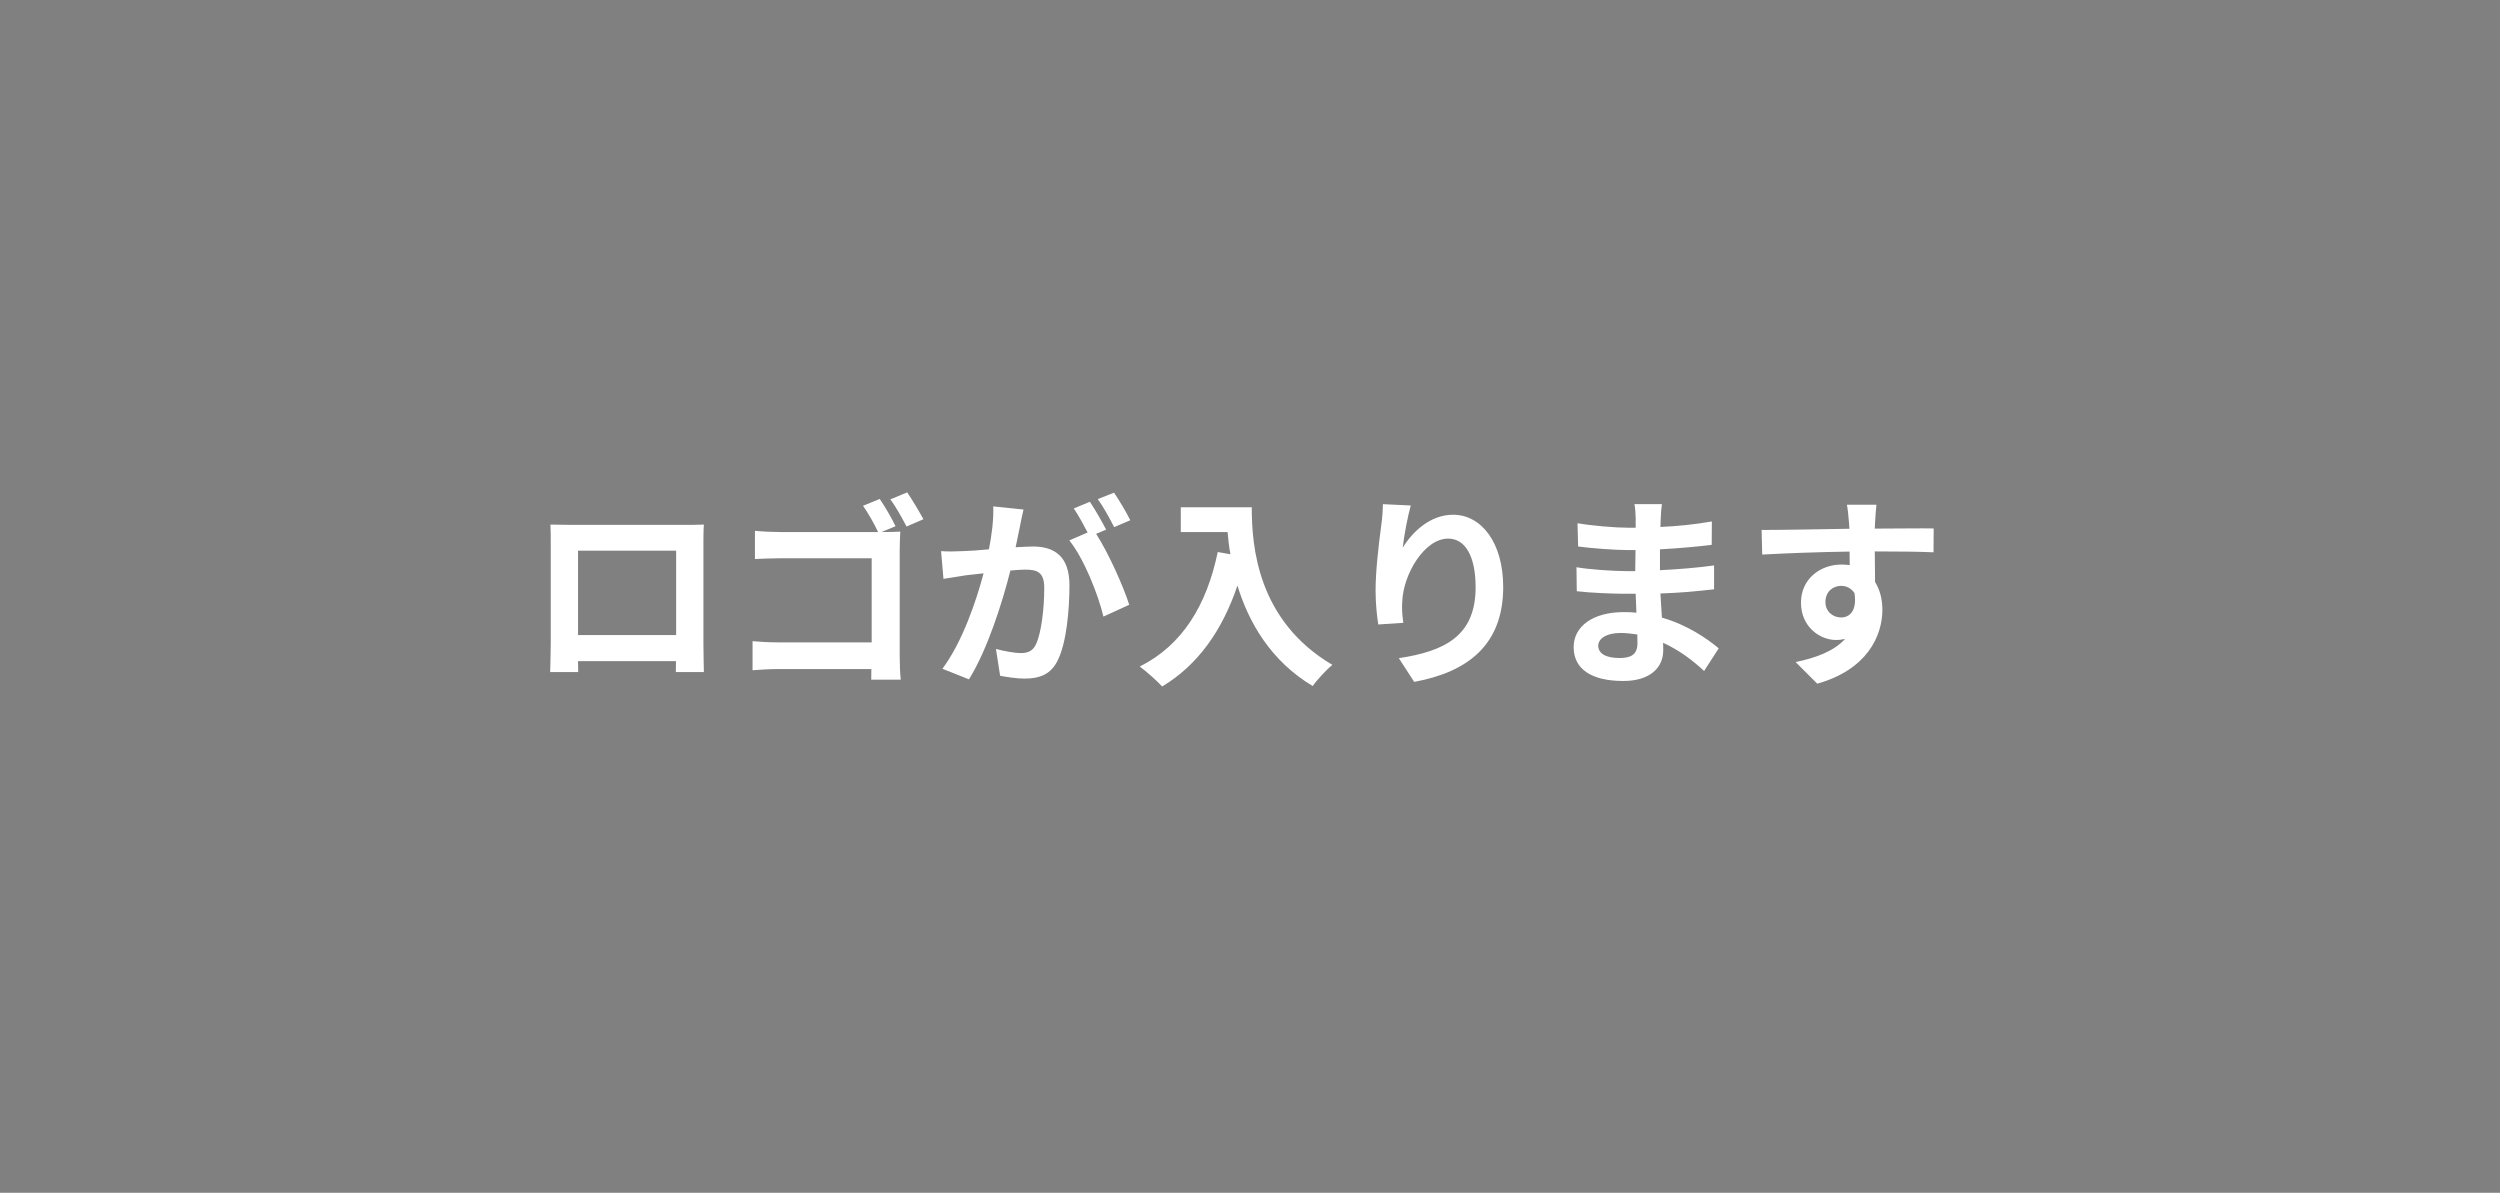
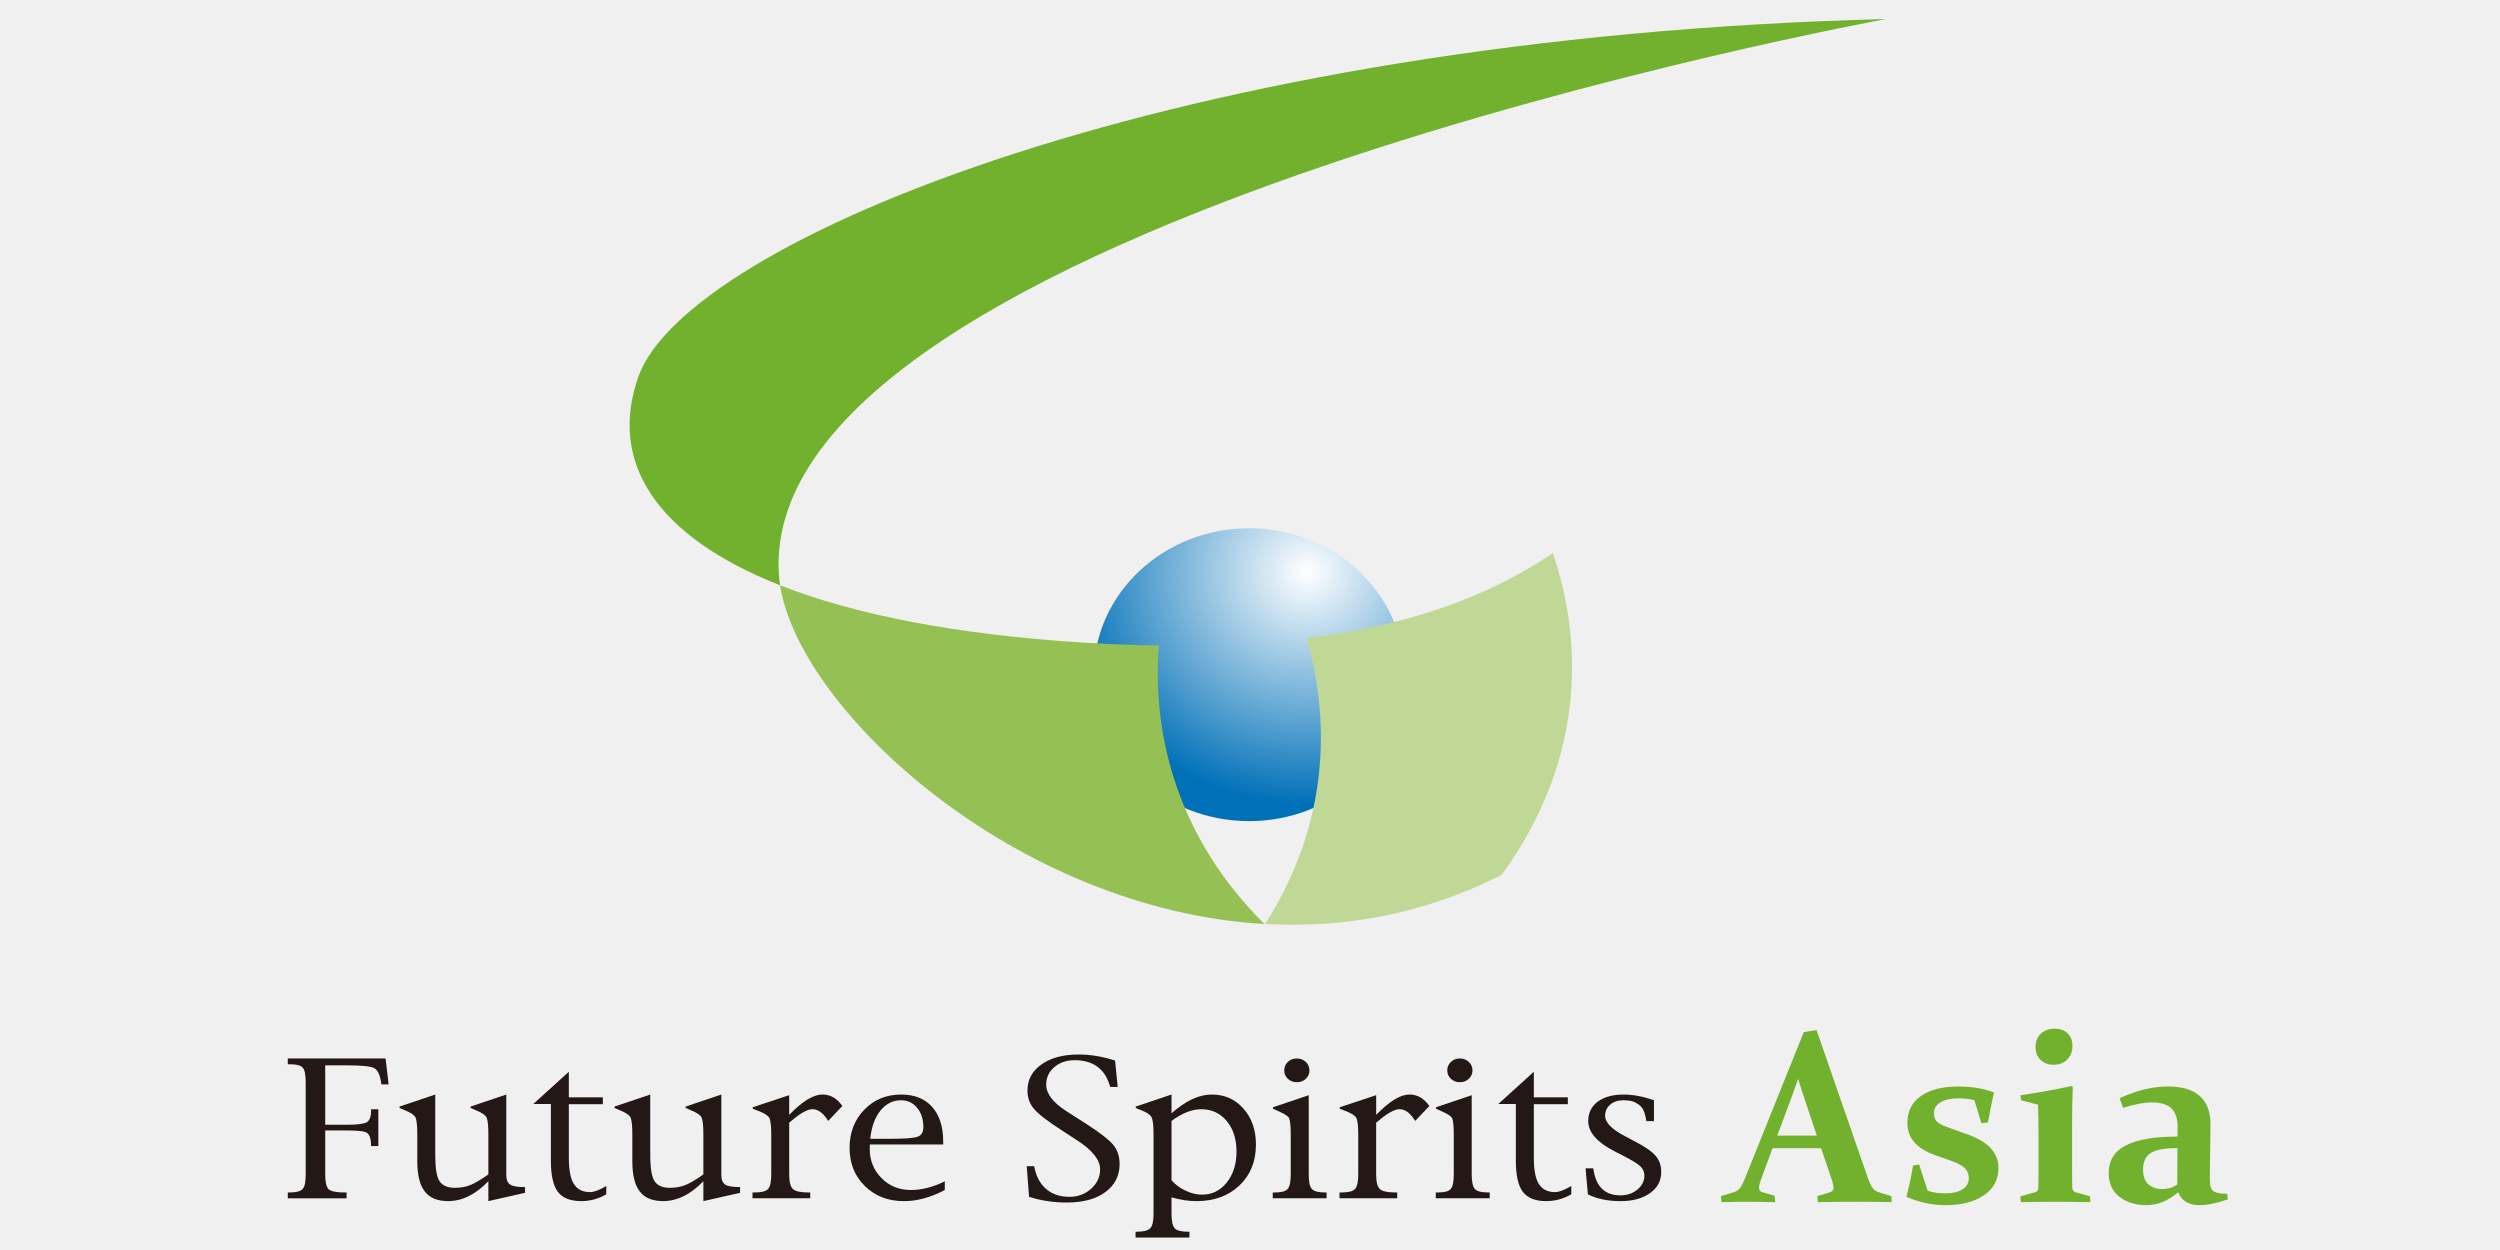
- <svg xmlns="http://www.w3.org/2000/svg" viewBox="0 0 262 125">
-   <defs>
-     <style>.cls-1{fill:gray;}.cls-2{font-size:21.29px;fill:#fff;font-family:GenShinGothic-Bold, Gen Shin Gothic;font-weight:700;}</style>
-   </defs>
-   <g id="Layer_2" data-name="Layer 2">
-     <g id="company">
-       <rect class="cls-1" width="262" height="125" />
-       <text class="cls-2" transform="translate(55 70.07)">ロゴが入ります</text>
+ <svg xmlns="http://www.w3.org/2000/svg" xmlns:xlink="http://www.w3.org/1999/xlink" version="1.1" id="レイヤー_1" x="0px" y="0px" width="200px" height="100px" viewBox="0 0 200 100" enable-background="new 0 0 200 100" xml:space="preserve">
+   <g>
+     <g>
+       <path fill="#72B12D" d="M150.883,1.524C94.241,2.935,54.917,19.257,51.071,30.136c-2.415,6.822,1.397,12.772,11.336,16.687    c-0.045-0.299-0.084-0.596-0.098-0.879C60.551,18.015,150.883,1.524,150.883,1.524" />
+       <g>
+         <g>
+           <defs>
+             <path id="SVGID_1_" d="M87.499,53.975c0,6.471,5.565,11.715,12.431,11.715c6.862,0,12.426-5.244,12.426-11.715       s-5.564-11.713-12.426-11.713C93.064,42.262,87.499,47.504,87.499,53.975" />
+           </defs>
+           <clipPath id="SVGID_2_">
+             <use xlink:href="#SVGID_1_" overflow="visible" />
+           </clipPath>
+           <radialGradient id="SVGID_3_" cx="-196.265" cy="457.991" r="0.281" gradientTransform="matrix(70.1901 0 0 -66.1582 13880.375 30345.76)" gradientUnits="userSpaceOnUse">
+             <stop offset="0" style="stop-color:#FFFFFF" />
+             <stop offset="1" style="stop-color:#0070B8" />
+           </radialGradient>
+           <rect x="87.499" y="42.262" clip-path="url(#SVGID_2_)" fill="url(#SVGID_3_)" width="24.857" height="23.428" />
+         </g>
+         <path fill="#94C054" d="M92.709,51.635c-1.921-0.021-3.937-0.096-6.082-0.229c-10.228-0.645-18.31-2.254-24.22-4.584     c1.557,10.066,18.921,25.959,38.746,27.1C92.935,65.758,92.31,56.541,92.709,51.635" />
+         <path fill="#C0D896" d="M124.23,44.258c-3.98,2.631-9.781,5.561-19.723,6.789c1.439,4.836,2.602,13.617-3.297,22.875     c6.197,0.348,12.637-0.746,18.912-3.926C127.922,59.338,125.873,48.998,124.23,44.258" />
+       </g>
+     </g>
+     <g>
+       <g>
+         <path fill="#231815" d="M26.017,90.436v3.52c0,0.617,0.094,1.016,0.279,1.189c0.192,0.164,0.626,0.254,1.311,0.254h0.121v0.465     h-4.705v-0.465h0.137c0.535,0,0.885-0.096,1.051-0.279c0.166-0.184,0.245-0.566,0.245-1.164v-7.379c0-0.6-0.079-0.99-0.243-1.17     c-0.163-0.182-0.513-0.268-1.053-0.268h-0.137v-0.461h7.823l0.245,2.076h-0.582l-0.021-0.152     c-0.091-0.641-0.287-1.027-0.579-1.166c-0.282-0.141-1.035-0.211-2.249-0.211h-1.643v4.756h1.743c0.819,0,1.346-0.07,1.578-0.199     c0.232-0.137,0.347-0.441,0.347-0.916v-0.127h0.583v2.945h-0.583v-0.111c0-0.432-0.097-0.734-0.292-0.918     c-0.147-0.143-0.69-0.219-1.633-0.219H26.017z" />
+         <path fill="#231815" d="M39.072,94.494c-0.513,0.535-1.038,0.932-1.578,1.199c-0.535,0.264-1.083,0.396-1.646,0.396     c-0.848,0-1.475-0.258-1.867-0.773c-0.4-0.512-0.598-1.316-0.598-2.416v-2.121c0-0.73-0.047-1.189-0.145-1.387     c-0.097-0.191-0.376-0.383-0.84-0.566l-0.434-0.188v-0.113l2.856-0.963v4.855c0,1.049,0.116,1.744,0.351,2.09     c0.234,0.342,0.636,0.518,1.216,0.518c0.466,0,0.88-0.072,1.243-0.221c0.36-0.143,0.84-0.428,1.44-0.852v-3.197     c0-0.713-0.05-1.166-0.147-1.363c-0.103-0.191-0.38-0.383-0.84-0.566l-0.435-0.188v-0.113l2.854-0.963v6.424     c0,0.379,0.103,0.641,0.306,0.773c0.2,0.141,0.58,0.205,1.137,0.205h0.059v0.461l-2.934,0.664V94.494z" />
+         <path fill="#231815" d="M48.501,94.881v0.664c-0.631,0.363-1.295,0.545-1.995,0.545c-0.875,0-1.501-0.246-1.873-0.738     c-0.377-0.494-0.561-1.324-0.561-2.482V88.32h-1.409l2.844-2.578v2.047h2.721v0.549h-2.721v4.305     c0,0.957,0.134,1.646,0.403,2.076c0.271,0.43,0.701,0.65,1.293,0.65C47.517,95.369,47.954,95.207,48.501,94.881" />
+         <path fill="#231815" d="M56.271,94.494c-0.511,0.535-1.038,0.932-1.575,1.199c-0.539,0.264-1.087,0.396-1.646,0.396     c-0.848,0-1.475-0.258-1.87-0.773C50.783,94.805,50.587,94,50.587,92.9v-2.121c0-0.73-0.053-1.189-0.146-1.387     c-0.099-0.191-0.38-0.383-0.843-0.566l-0.435-0.188v-0.113l2.857-0.963v4.855c0,1.049,0.119,1.744,0.353,2.09     c0.231,0.342,0.635,0.518,1.214,0.518c0.465,0,0.882-0.072,1.243-0.221c0.366-0.143,0.843-0.428,1.44-0.852v-3.197     c0-0.713-0.051-1.166-0.147-1.363c-0.103-0.191-0.379-0.383-0.84-0.566l-0.435-0.188v-0.113l2.859-0.963v6.424     c0,0.379,0.101,0.641,0.303,0.773c0.2,0.141,0.58,0.205,1.135,0.205h0.061v0.461l-2.936,0.664V94.494z" />
+         <path fill="#231815" d="M63.136,89.814v4.141c0,0.6,0.1,0.99,0.3,1.172c0.197,0.182,0.622,0.271,1.267,0.271h0.116v0.465H60.2     v-0.465h0.139c0.563,0,0.929-0.09,1.103-0.275c0.172-0.186,0.258-0.57,0.258-1.168v-3.176c0-0.711-0.053-1.158-0.155-1.346     c-0.1-0.188-0.393-0.377-0.872-0.557l-0.458-0.18v-0.115l2.92-0.967v1.574c0.531-0.549,1.019-0.957,1.461-1.227     c0.448-0.27,0.845-0.4,1.203-0.4c0.638,0,1.167,0.309,1.589,0.92l-1.132,1.193c-0.386-0.623-0.805-0.938-1.254-0.938     c-0.406,0-0.972,0.318-1.706,0.949C63.274,89.697,63.219,89.746,63.136,89.814" />
+         <path fill="#231815" d="M70.43,88.854c0.45-0.555,0.995-0.832,1.646-0.832c0.526,0,0.958,0.195,1.292,0.6     c0.332,0.398,0.499,0.914,0.499,1.545c0,0.41-0.153,0.664-0.458,0.773c-0.308,0.109-1.038,0.164-2.191,0.164h-1.599     C69.719,90.158,69.987,89.412,70.43,88.854 M72.863,95.199c-0.933,0-1.712-0.314-2.339-0.947     c-0.629-0.629-0.945-1.414-0.945-2.348c0-0.062,0-0.172,0.01-0.346h5.867V91.33c0-1.188-0.292-2.109-0.884-2.777     c-0.593-0.664-1.415-0.99-2.478-0.99c-1.183,0-2.165,0.4-2.949,1.211c-0.788,0.812-1.178,1.83-1.178,3.061     s0.409,2.256,1.229,3.055c0.814,0.801,1.857,1.201,3.124,1.201c1.053,0,2.141-0.297,3.263-0.891v-0.695     C74.656,94.965,73.748,95.199,72.863,95.199" />
+         <path fill="#231815" d="M82.324,95.746l-0.185-2.449h0.596l0.024,0.115c0.152,0.742,0.469,1.318,0.956,1.727     c0.482,0.406,1.095,0.607,1.84,0.607c0.671,0,1.251-0.215,1.733-0.643c0.477-0.432,0.722-0.949,0.722-1.553     c0-0.76-0.618-1.539-1.857-2.334l-1.176-0.766c-1.146-0.736-1.894-1.312-2.244-1.725c-0.356-0.406-0.535-0.906-0.535-1.484     c0-0.869,0.375-1.564,1.122-2.088c0.749-0.529,1.739-0.793,2.958-0.793c0.961,0,1.933,0.16,2.928,0.488l0.211,2.105H88.82     l-0.039-0.115c-0.408-1.346-1.346-2.021-2.809-2.021c-0.656,0-1.199,0.188-1.628,0.555c-0.432,0.369-0.648,0.836-0.648,1.402     c0,0.715,0.532,1.414,1.588,2.102l1.701,1.088c1.056,0.689,1.756,1.234,2.088,1.639c0.329,0.404,0.495,0.912,0.495,1.523     c0,0.939-0.382,1.684-1.143,2.242c-0.763,0.561-1.784,0.834-3.07,0.834C84.286,96.203,83.275,96.051,82.324,95.746" />
+         <path fill="#231815" d="M94.946,88.971c0.4-0.154,0.79-0.232,1.164-0.232c0.827,0,1.5,0.314,2.025,0.941     c0.524,0.627,0.785,1.439,0.785,2.439c0,1.008-0.261,1.83-0.777,2.48c-0.519,0.648-1.179,0.973-1.978,0.973     c-0.435,0-0.874-0.105-1.322-0.318c-0.451-0.211-0.824-0.49-1.122-0.84v-4.738C94.141,89.365,94.548,89.129,94.946,88.971      M94.732,96.016c0.337,0.049,0.669,0.074,0.996,0.074c1.406,0,2.554-0.422,3.431-1.256s1.316-1.926,1.316-3.268     c0-1.162-0.328-2.121-0.998-2.875c-0.661-0.754-1.508-1.129-2.536-1.129c-0.502,0-1.024,0.121-1.564,0.371     c-0.535,0.252-1.085,0.631-1.656,1.129v-1.5l-2.862,0.963v0.113l0.458,0.188c0.443,0.168,0.711,0.357,0.811,0.561     c0.103,0.203,0.155,0.65,0.155,1.34V97.1c0,0.592-0.086,0.98-0.265,1.162c-0.174,0.186-0.538,0.277-1.104,0.277h-0.068V99h4.308     v-0.461h-0.097c-0.547,0-0.906-0.092-1.083-0.277c-0.168-0.182-0.252-0.57-0.252-1.162v-1.311     C94.062,95.885,94.398,95.965,94.732,96.016" />
+         <path fill="#231815" d="M104.699,87.615v6.34c0,0.598,0.08,0.98,0.25,1.164s0.521,0.279,1.059,0.279h0.121v0.465h-4.311v-0.465     h0.161c0.524,0,0.864-0.09,1.032-0.275c0.164-0.186,0.248-0.57,0.248-1.168v-3.166c0-0.725-0.049-1.17-0.131-1.338     c-0.092-0.166-0.389-0.359-0.892-0.574l-0.4-0.18v-0.115L104.699,87.615z M103.75,86.576c-0.291,0-0.527-0.09-0.721-0.271     s-0.289-0.402-0.289-0.676c0-0.266,0.096-0.488,0.289-0.674s0.43-0.277,0.721-0.277c0.283,0,0.521,0.092,0.719,0.277     c0.191,0.186,0.285,0.408,0.285,0.674c0,0.273-0.094,0.494-0.285,0.676C104.271,86.486,104.033,86.576,103.75,86.576" />
+         <path fill="#231815" d="M110.092,89.814v4.141c0,0.6,0.102,0.99,0.299,1.172s0.621,0.271,1.27,0.271h0.115v0.465h-4.615v-0.465     h0.137c0.562,0,0.926-0.09,1.1-0.275s0.262-0.57,0.262-1.168v-3.176c0-0.711-0.053-1.158-0.156-1.346     c-0.1-0.188-0.391-0.377-0.871-0.557l-0.455-0.18v-0.115l2.916-0.967v1.574c0.533-0.549,1.021-0.957,1.465-1.227     c0.445-0.27,0.846-0.4,1.195-0.4c0.641,0,1.17,0.309,1.594,0.92l-1.133,1.193c-0.381-0.623-0.799-0.938-1.254-0.938     c-0.402,0-0.973,0.318-1.705,0.949C110.236,89.697,110.18,89.746,110.092,89.814" />
+         <path fill="#231815" d="M117.736,87.615v6.34c0,0.598,0.086,0.98,0.256,1.164c0.168,0.184,0.52,0.279,1.062,0.279h0.123v0.465     h-4.314v-0.465h0.154c0.527,0,0.873-0.09,1.037-0.275c0.162-0.186,0.248-0.57,0.248-1.168v-3.166c0-0.725-0.049-1.17-0.135-1.338     c-0.088-0.166-0.387-0.359-0.893-0.574l-0.396-0.18v-0.115L117.736,87.615z M116.789,86.576c-0.285,0-0.521-0.09-0.719-0.271     c-0.193-0.182-0.289-0.402-0.289-0.676c0-0.266,0.096-0.488,0.289-0.674c0.197-0.186,0.434-0.277,0.719-0.277     c0.283,0,0.523,0.092,0.717,0.277s0.293,0.408,0.293,0.674c0,0.273-0.1,0.494-0.293,0.676S117.072,86.576,116.789,86.576" />
+         <path fill="#231815" d="M125.703,94.881v0.664c-0.635,0.363-1.305,0.545-2,0.545c-0.873,0-1.496-0.246-1.871-0.738     c-0.379-0.494-0.564-1.324-0.564-2.482V88.32h-1.404l2.842-2.578v2.047h2.721v0.549h-2.721v4.305     c0,0.957,0.135,1.646,0.402,2.076c0.27,0.43,0.705,0.65,1.289,0.65C124.715,95.369,125.15,95.207,125.703,94.881" />
+         <path fill="#231815" d="M127.031,95.545l-0.184-2.078h0.611l0.027,0.145c0.215,1.346,0.93,2.016,2.15,2.016     c0.523,0,0.98-0.154,1.355-0.459c0.373-0.312,0.562-0.689,0.562-1.121c0-0.268-0.092-0.508-0.287-0.709     c-0.195-0.203-0.664-0.496-1.404-0.879l-0.727-0.373c-1.387-0.715-2.076-1.518-2.076-2.4c0-0.652,0.256-1.176,0.764-1.555     c0.51-0.381,1.203-0.568,2.072-0.568c0.732,0,1.545,0.146,2.424,0.459v1.668h-0.611l-0.023-0.135     c-0.037-0.232-0.088-0.426-0.145-0.594c-0.062-0.164-0.148-0.309-0.26-0.434c-0.119-0.129-0.279-0.242-0.488-0.35     c-0.211-0.107-0.52-0.156-0.926-0.156c-0.426,0-0.777,0.115-1.049,0.348c-0.275,0.232-0.406,0.531-0.406,0.898     c0,0.531,0.531,1.08,1.613,1.641l0.801,0.422c0.789,0.41,1.332,0.789,1.631,1.139c0.297,0.348,0.443,0.781,0.443,1.287     c0,0.703-0.297,1.27-0.898,1.693c-0.592,0.428-1.383,0.641-2.359,0.641C128.609,96.09,127.74,95.908,127.031,95.545" />
+       </g>
+       <g>
+         <path fill="#72B12D" d="M141.807,91.855l-0.672,1.807c-0.133,0.352-0.234,0.637-0.309,0.854     c-0.072,0.215-0.107,0.383-0.107,0.496c0,0.111,0.027,0.193,0.084,0.25c0.057,0.061,0.146,0.104,0.266,0.137l0.906,0.27     l0.029,0.504c-0.914-0.021-1.658-0.031-2.232-0.031c-0.6,0-1.283,0.01-2.053,0.031l-0.047-0.482l1.012-0.311     c0.24-0.07,0.416-0.188,0.529-0.354c0.115-0.162,0.242-0.412,0.381-0.746l4.709-11.715l1.021-0.154l4.076,11.744     c0.158,0.451,0.301,0.754,0.432,0.91c0.131,0.158,0.314,0.273,0.555,0.344l0.926,0.281l0.029,0.482     c-0.852-0.021-1.711-0.031-2.574-0.031c-1.143,0-2.254,0.01-3.338,0.031l-0.049-0.482l0.938-0.281     c0.125-0.039,0.217-0.086,0.273-0.146c0.057-0.057,0.086-0.143,0.086-0.26c0-0.127-0.031-0.295-0.096-0.506     c-0.062-0.209-0.154-0.484-0.273-0.824l-0.625-1.816H141.807z M143.85,86.311c-0.113,0.336-0.236,0.684-0.369,1.045l-1.297,3.494     h3.16l-1.164-3.484C144.061,86.998,143.949,86.646,143.85,86.311z" />
+         <path fill="#72B12D" d="M157.949,88.012c-0.398-0.098-0.826-0.145-1.287-0.145c-0.574,0-1.043,0.104-1.404,0.309     c-0.363,0.207-0.545,0.5-0.545,0.879c0,0.289,0.08,0.514,0.236,0.672c0.158,0.156,0.43,0.303,0.814,0.438l1.512,0.541     c0.902,0.316,1.562,0.697,1.979,1.145c0.414,0.449,0.623,0.973,0.623,1.568c0,0.947-0.389,1.684-1.168,2.209     c-0.779,0.523-1.803,0.785-3.068,0.785c-1.059,0-2.1-0.221-3.123-0.666c0.215-0.863,0.393-1.701,0.529-2.51l0.484-0.08     l0.68,2.105c0.385,0.137,0.867,0.205,1.447,0.205c0.549,0,0.992-0.107,1.334-0.32c0.34-0.213,0.512-0.508,0.512-0.889     c0-0.314-0.104-0.578-0.309-0.795s-0.613-0.43-1.225-0.641l-1.154-0.408c-0.738-0.262-1.293-0.605-1.664-1.029     c-0.373-0.42-0.559-0.934-0.559-1.547c0-0.939,0.363-1.662,1.088-2.164s1.725-0.754,3-0.754c1.045,0,1.99,0.156,2.836,0.473     c-0.189,0.844-0.35,1.643-0.48,2.396l-0.521,0.076L157.949,88.012z" />
+         <path fill="#72B12D" d="M161.631,87.625c1.553-0.238,2.916-0.486,4.088-0.744l0.104,0.078c-0.039,0.889-0.055,1.836-0.055,2.84     v3.641c0,0.766,0.004,1.301,0.016,1.602c0.014,0.174,0.092,0.285,0.238,0.328l1.182,0.338l0.029,0.465     c-0.934-0.021-1.861-0.031-2.781-0.031c-0.939,0-1.867,0.01-2.781,0.031l-0.047-0.465l1.201-0.338     c0.145-0.037,0.223-0.135,0.236-0.289c0.012-0.25,0.02-0.674,0.02-1.266v-3.109c0-0.842-0.014-1.619-0.039-2.328l-1.352-0.355     L161.631,87.625z M165.795,83.686c0,0.443-0.141,0.805-0.422,1.08c-0.281,0.277-0.648,0.416-1.102,0.416     c-0.416,0-0.76-0.131-1.027-0.393c-0.268-0.258-0.402-0.598-0.402-1.018c0-0.455,0.143-0.818,0.426-1.08     c0.285-0.264,0.654-0.396,1.107-0.396c0.418,0,0.758,0.119,1.023,0.363C165.662,82.898,165.795,83.24,165.795,83.686z" />
+         <path fill="#72B12D" d="M169.574,87.855c1.342-0.623,2.635-0.936,3.877-0.936c1.135,0,1.984,0.26,2.549,0.777     c0.564,0.52,0.844,1.264,0.838,2.236l-0.049,4.018c-0.012,0.328-0.004,0.59,0.02,0.789c0.027,0.201,0.084,0.354,0.176,0.461     c0.092,0.105,0.227,0.182,0.406,0.227s0.441,0.072,0.781,0.078l0.057,0.443c-0.883,0.311-1.643,0.463-2.281,0.463     c-0.857,0-1.42-0.342-1.693-1.033c-0.801,0.691-1.648,1.033-2.543,1.033c-0.877,0-1.598-0.223-2.166-0.672     c-0.568-0.447-0.852-1.074-0.852-1.889c0-1.008,0.457-1.75,1.375-2.219c0.918-0.473,2.295-0.705,4.129-0.705l0.012-0.723     c0.006-0.689-0.156-1.195-0.486-1.521c-0.332-0.326-0.85-0.488-1.549-0.488c-0.648,0-1.428,0.145-2.334,0.434L169.574,87.855z      M174.197,91.846c-0.988,0-1.695,0.129-2.119,0.385c-0.422,0.26-0.633,0.701-0.633,1.324c0,0.566,0.15,0.971,0.449,1.211     c0.301,0.244,0.656,0.361,1.064,0.361c0.467,0,0.875-0.121,1.221-0.365L174.197,91.846z" />
+       </g>
    </g>
  </g>
</svg>
